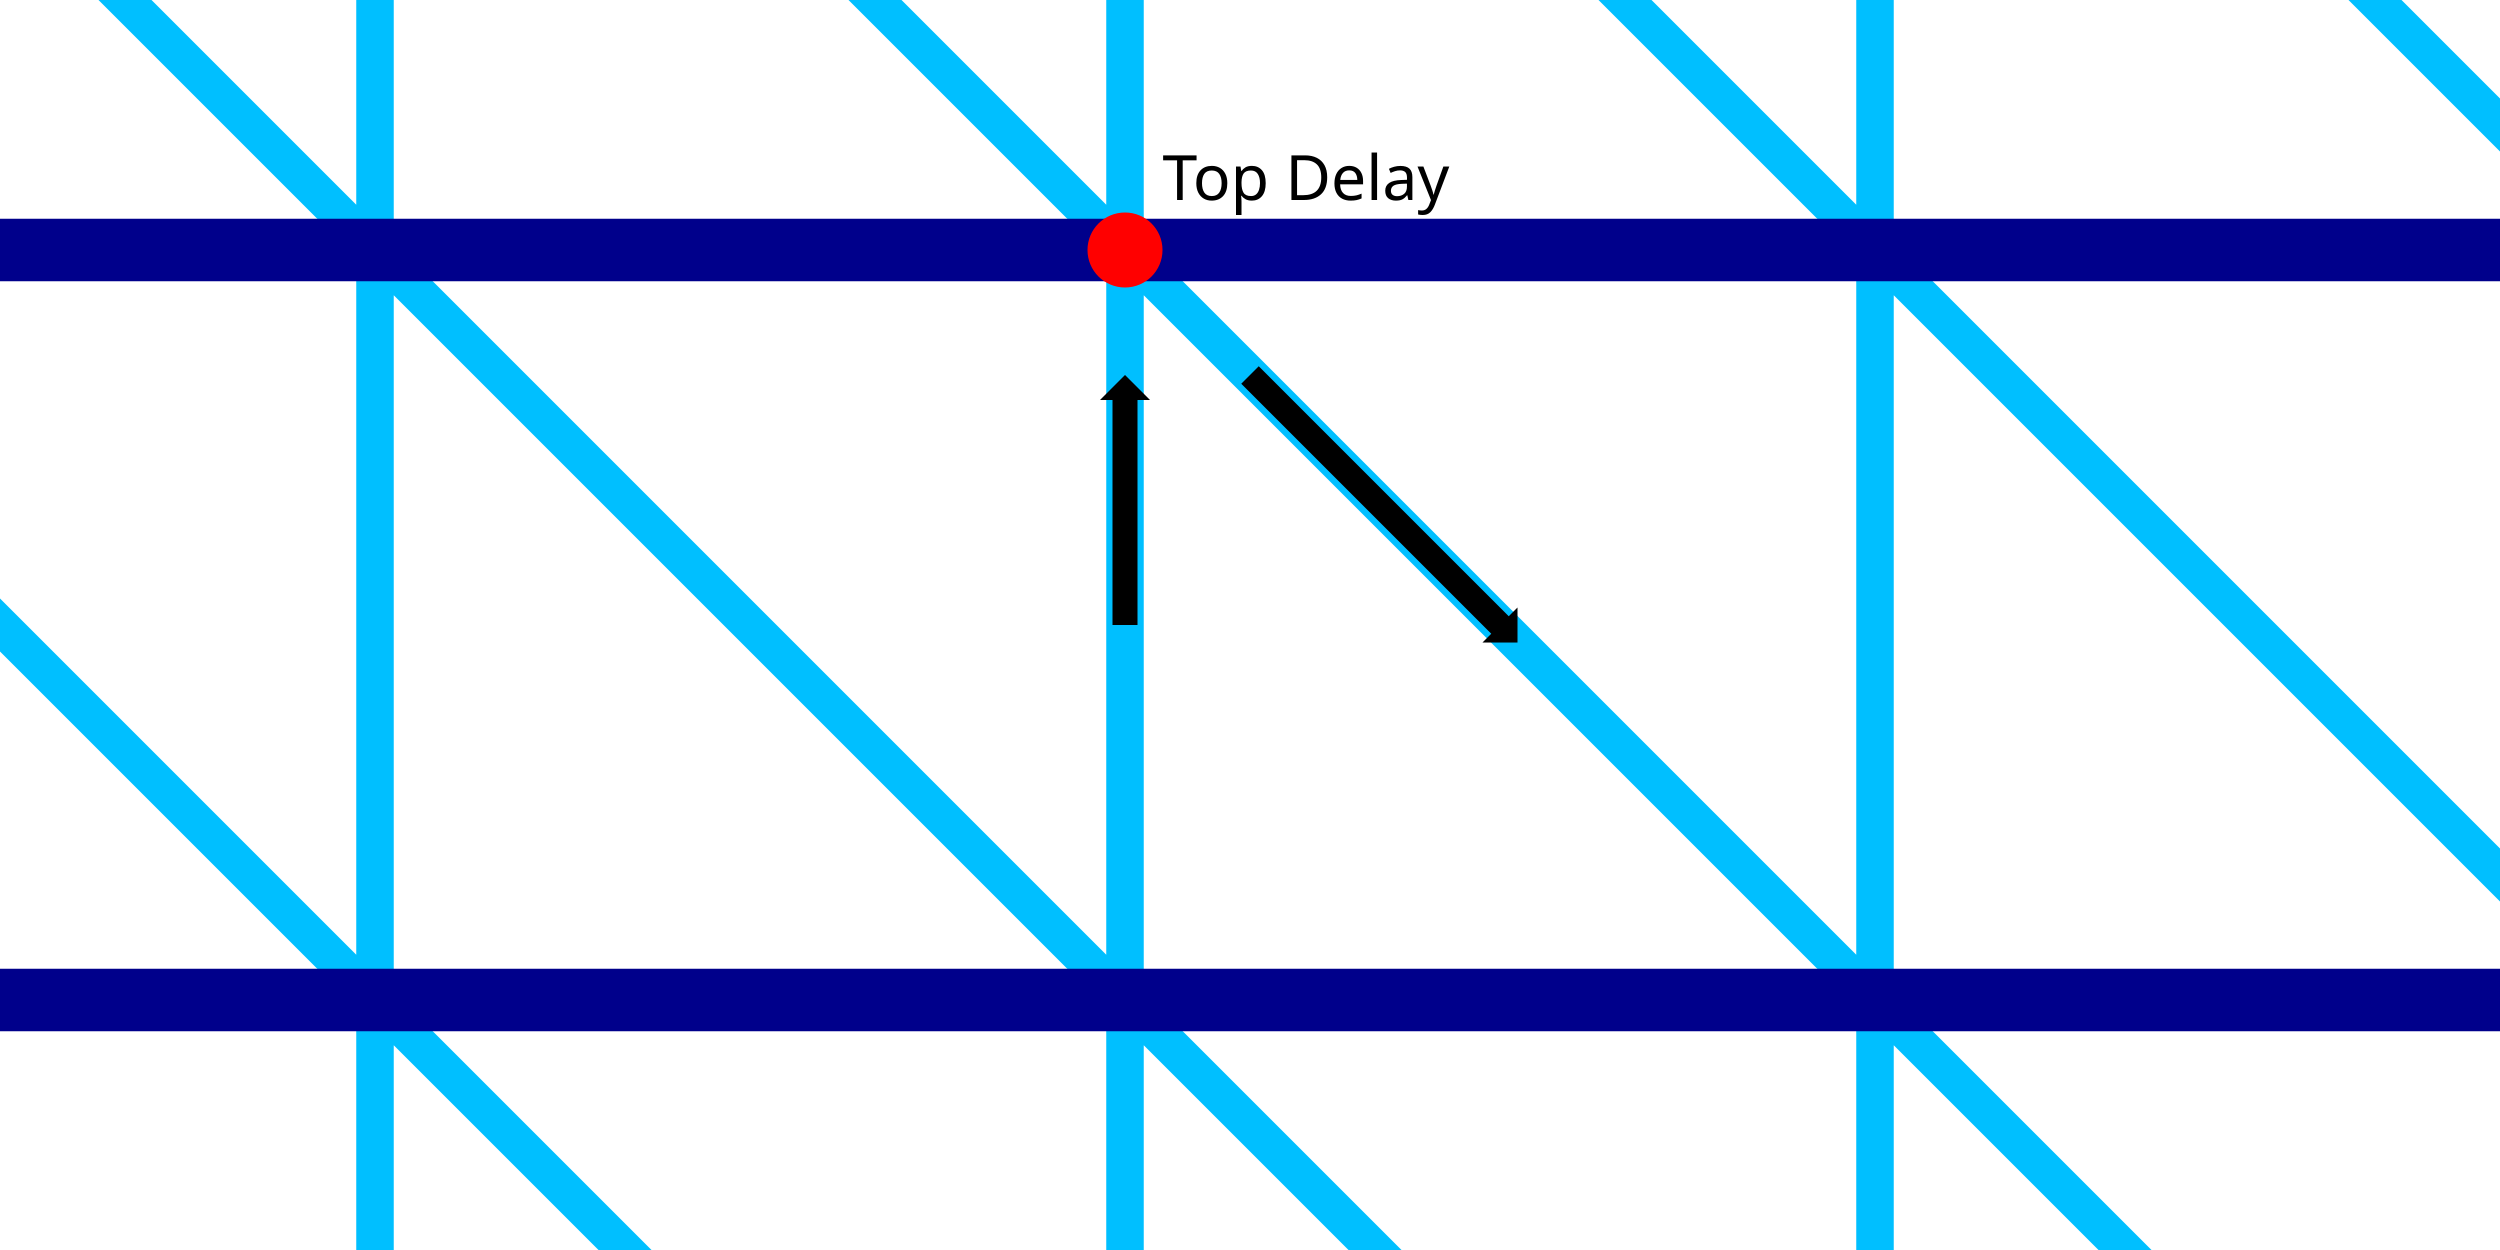
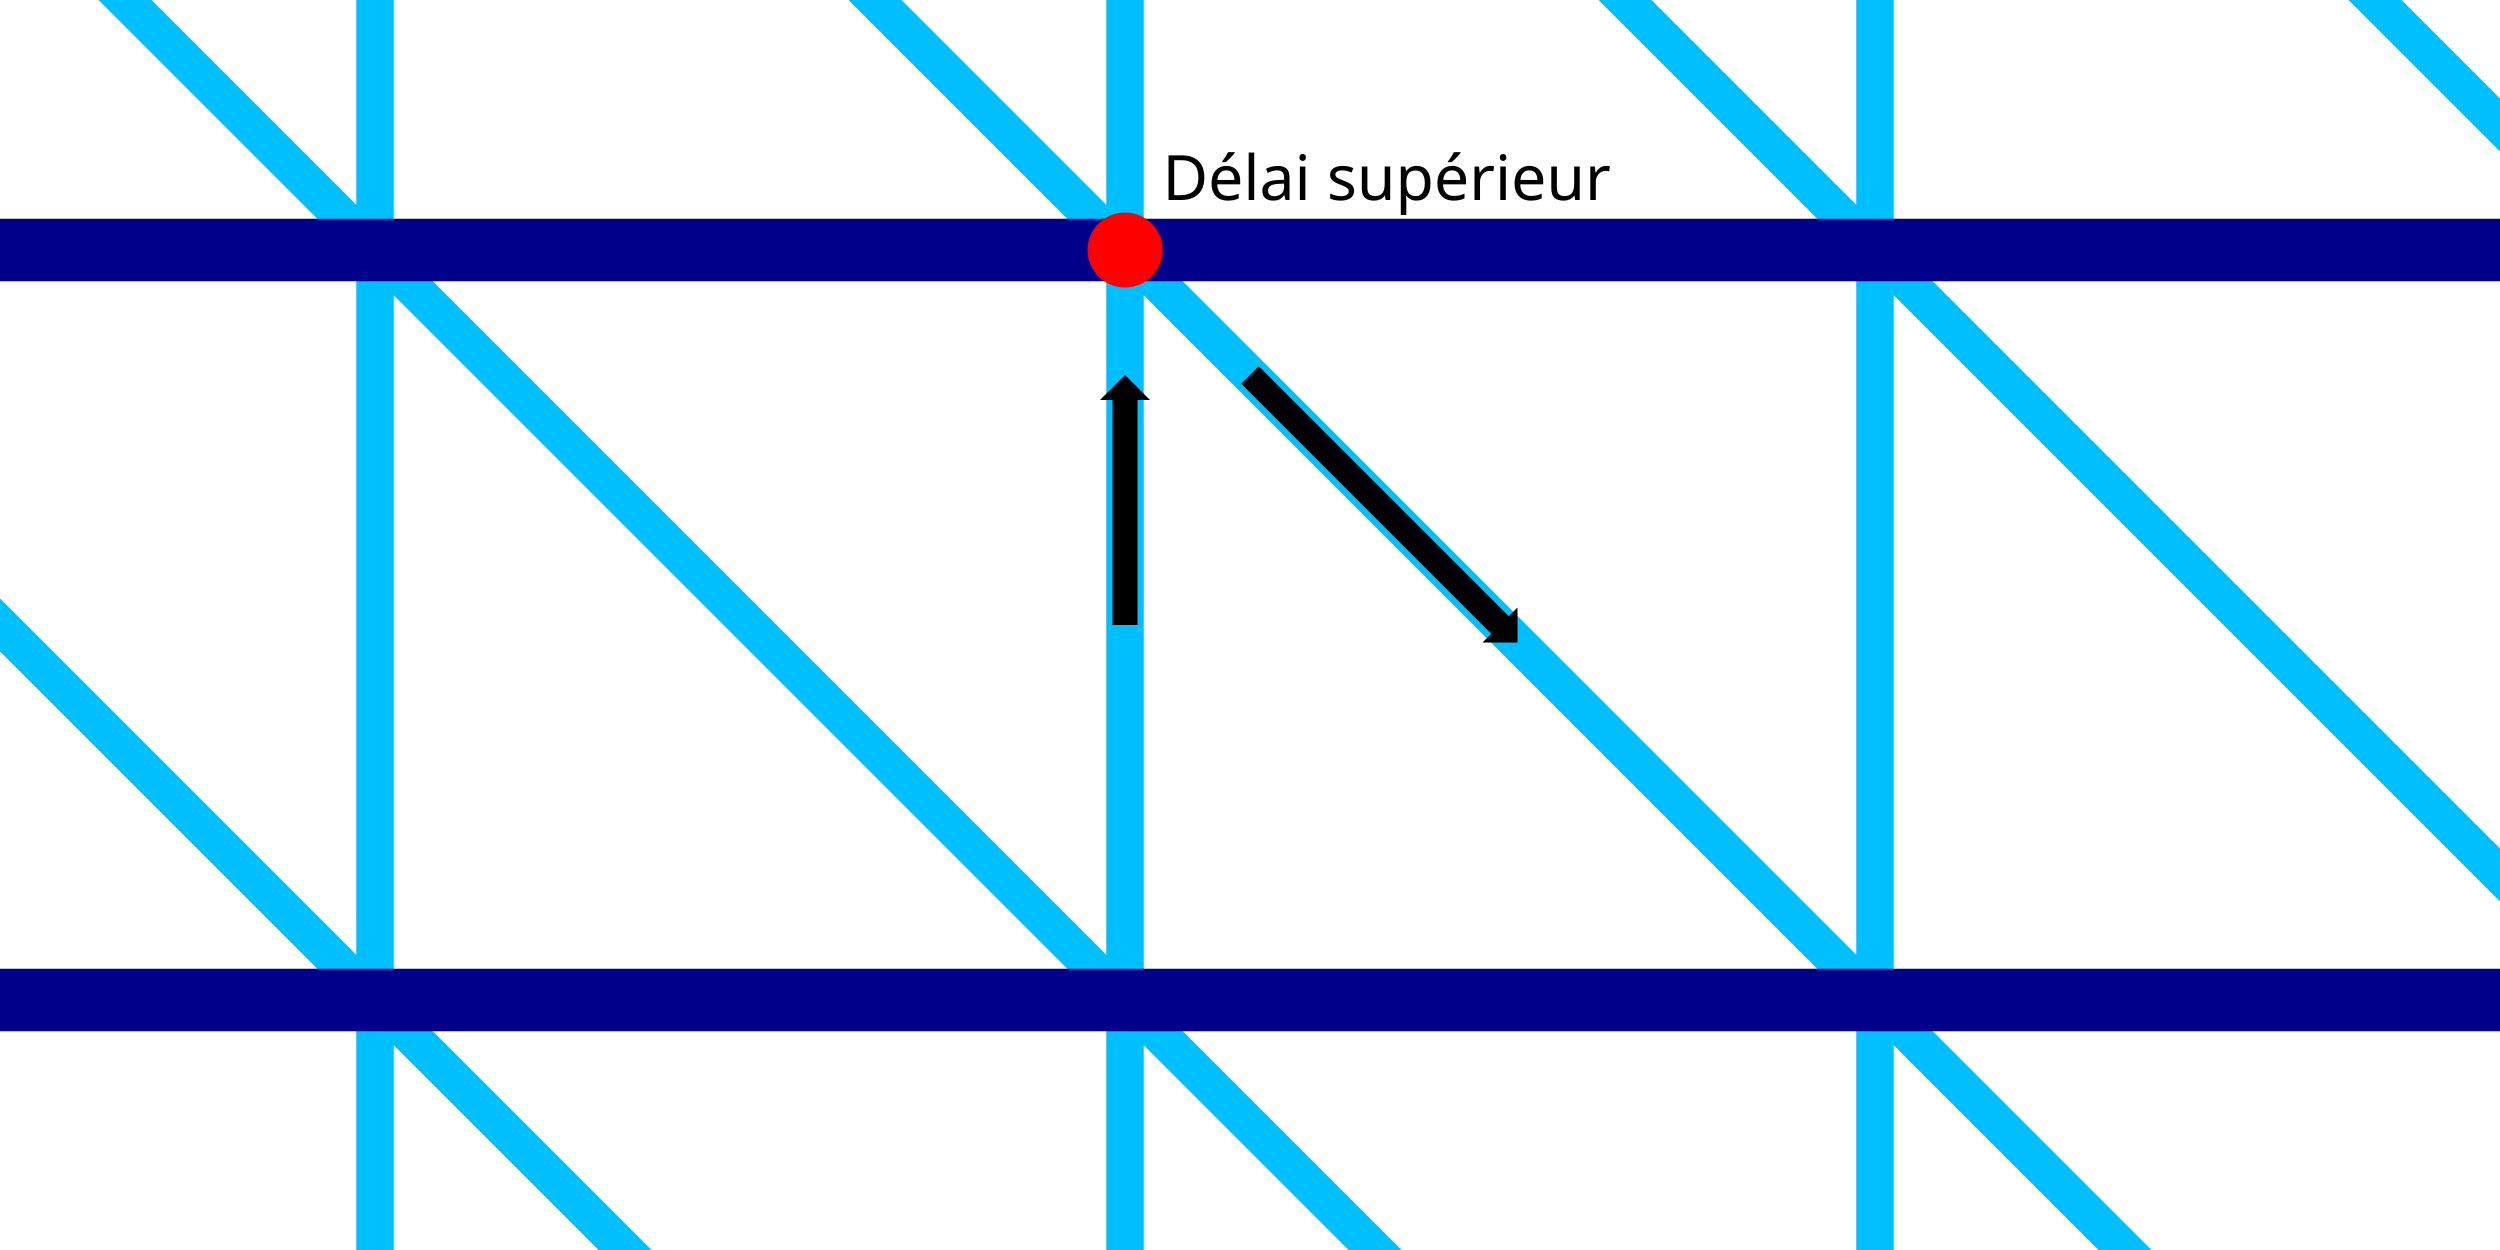
<svg xmlns="http://www.w3.org/2000/svg" width="2000" height="1000">
  <g stroke="deepskyblue" stroke-width="30" fill="none" stroke-linejoin="bevel">
    <path d="M-300,-400 l600,600 v-600 l600,600 v-600 l600,600 v-600 l600,600 v-600" />
    <path d="M-300,200 l600,600 v-600 l600,600 v-600 l600,600 v-600 l600,600 v-600" />
    <path d="M-300,800 l600,600 v-600 l600,600 v-600 l600,600 v-600 l600,600 v-600" />
  </g>
  <g stroke="darkblue" stroke-width="50" fill="none">
    <line x1="0" y1="800" x2="2000" y2="800" />
    <line x1="0" y1="200" x2="2000" y2="200" />
  </g>
  <polygon points="910,500 910,320 920,320 900,300 880,320 890,320 890,500" />
  <polygon points="1007,293 1207,493 1214,486 1214,514 1186,514 1193,507 993,307" />
  <circle fill="red" cx="900" cy="200" r="30" />
-   <text x="930" y="160" font-family="sans-serif" font-size="50px">Top Delay</text>
+   <text x="930" y="160" font-family="sans-serif" font-size="50px">Délai supérieur</text>
</svg>
